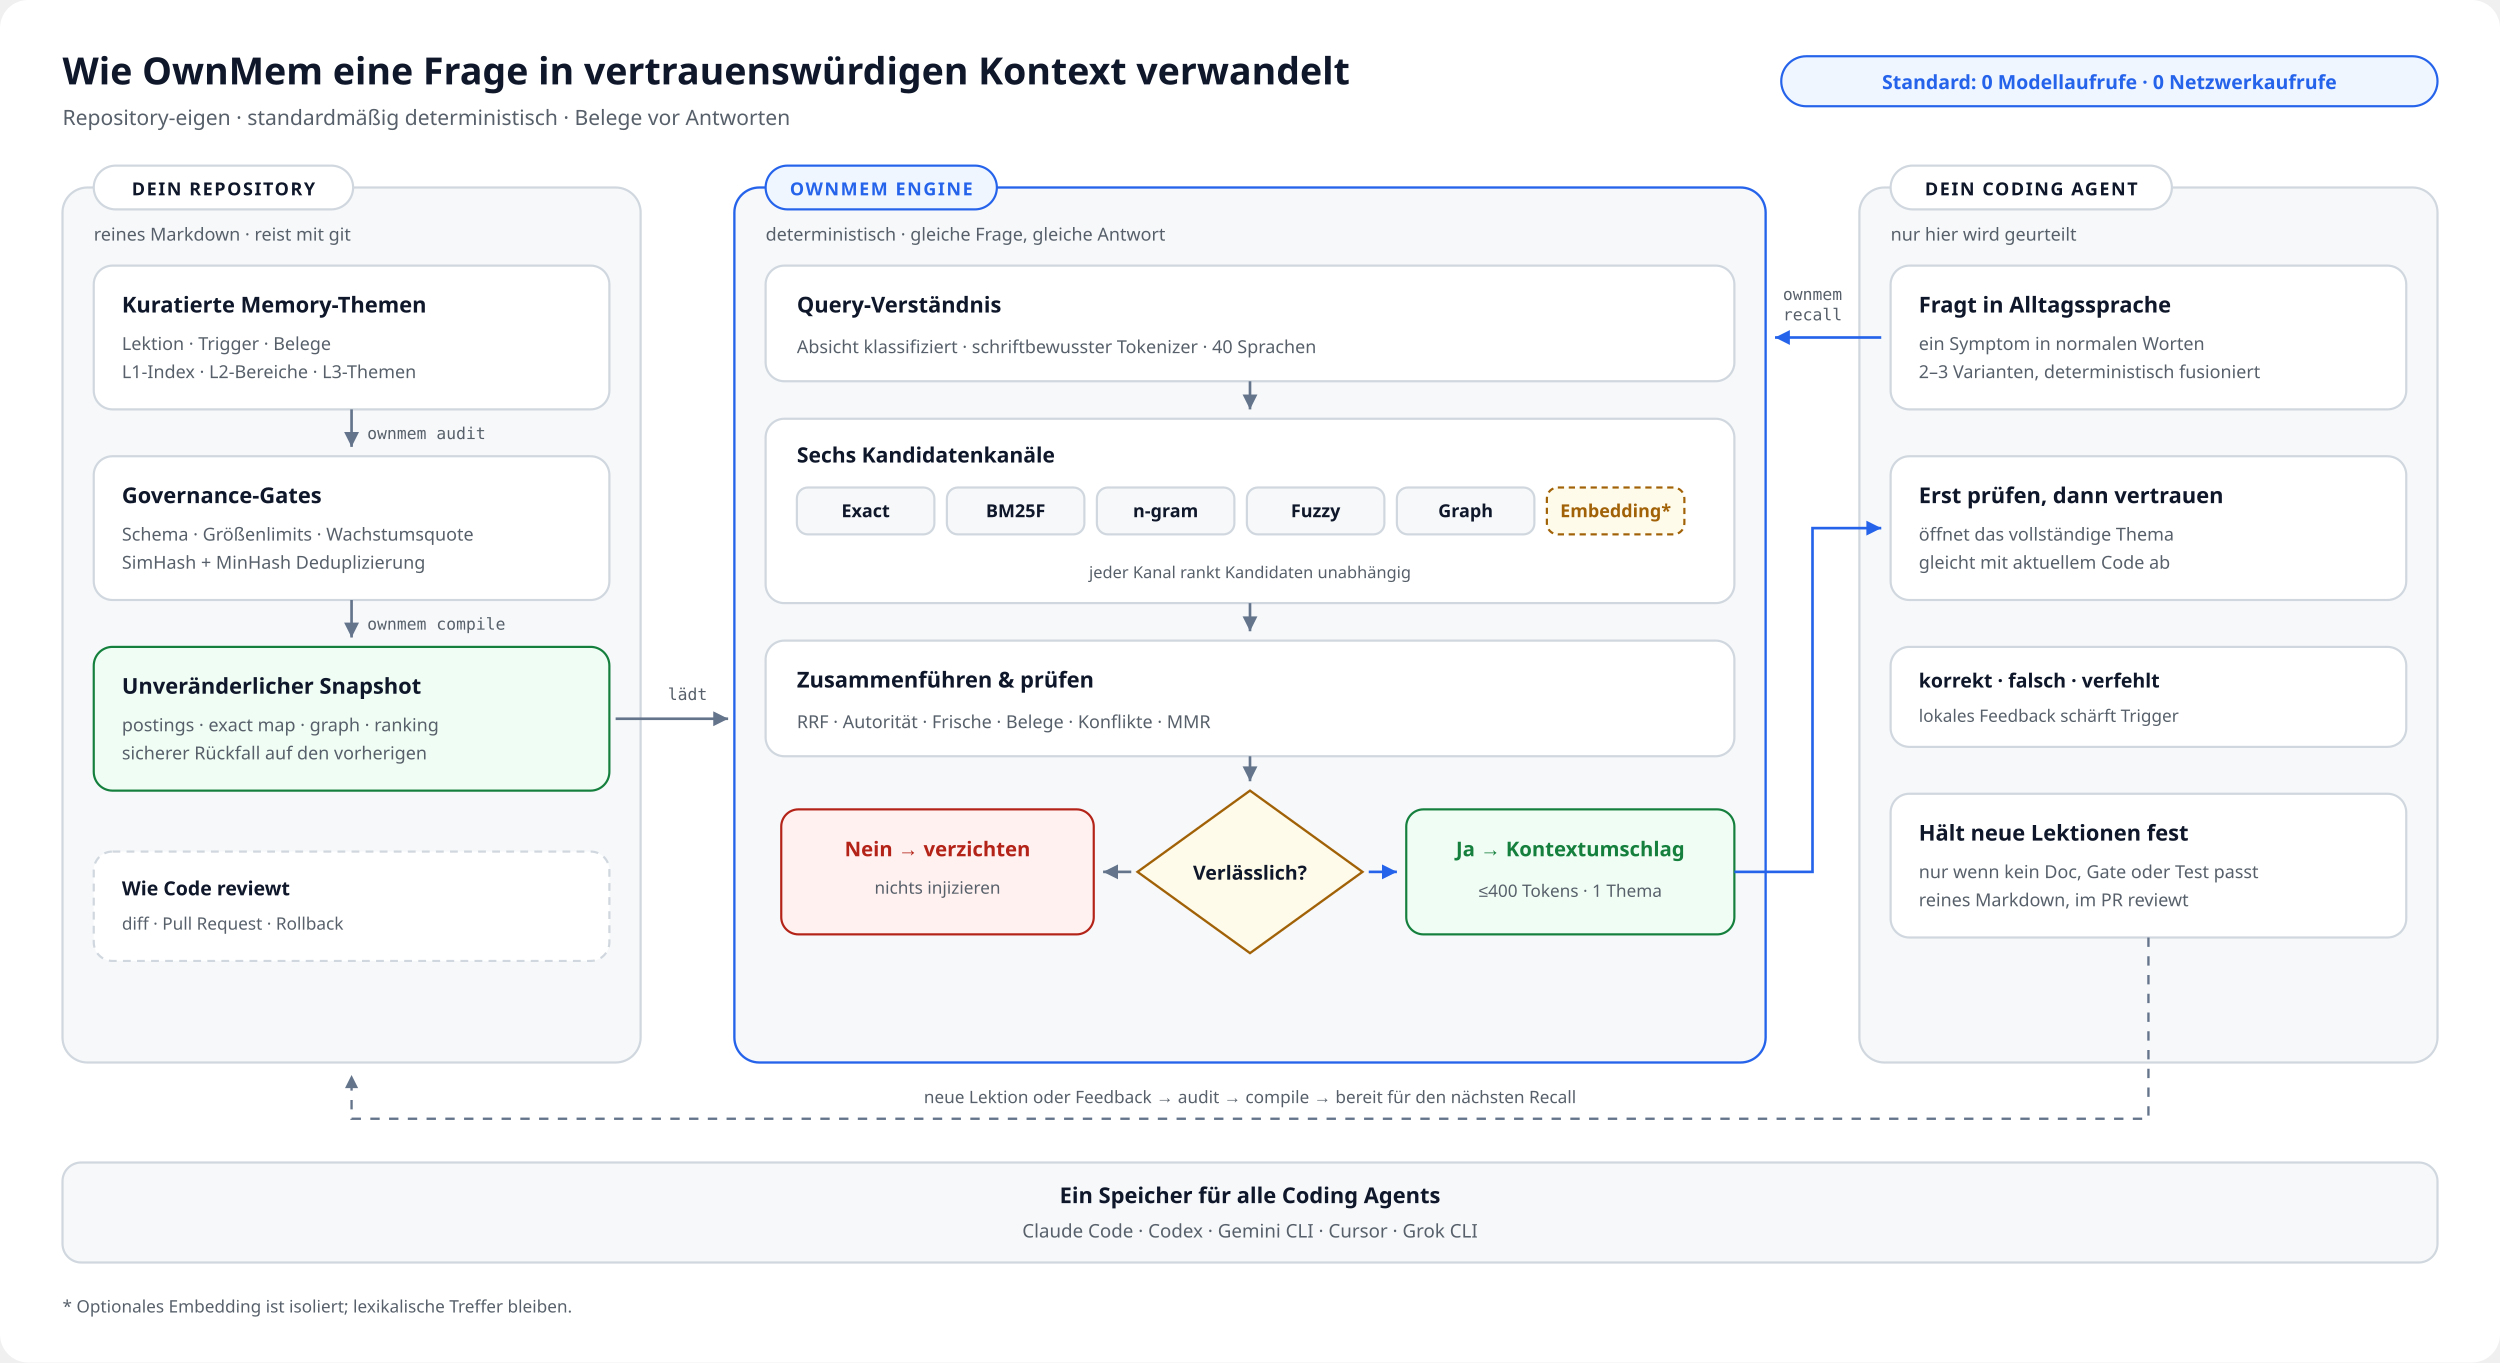
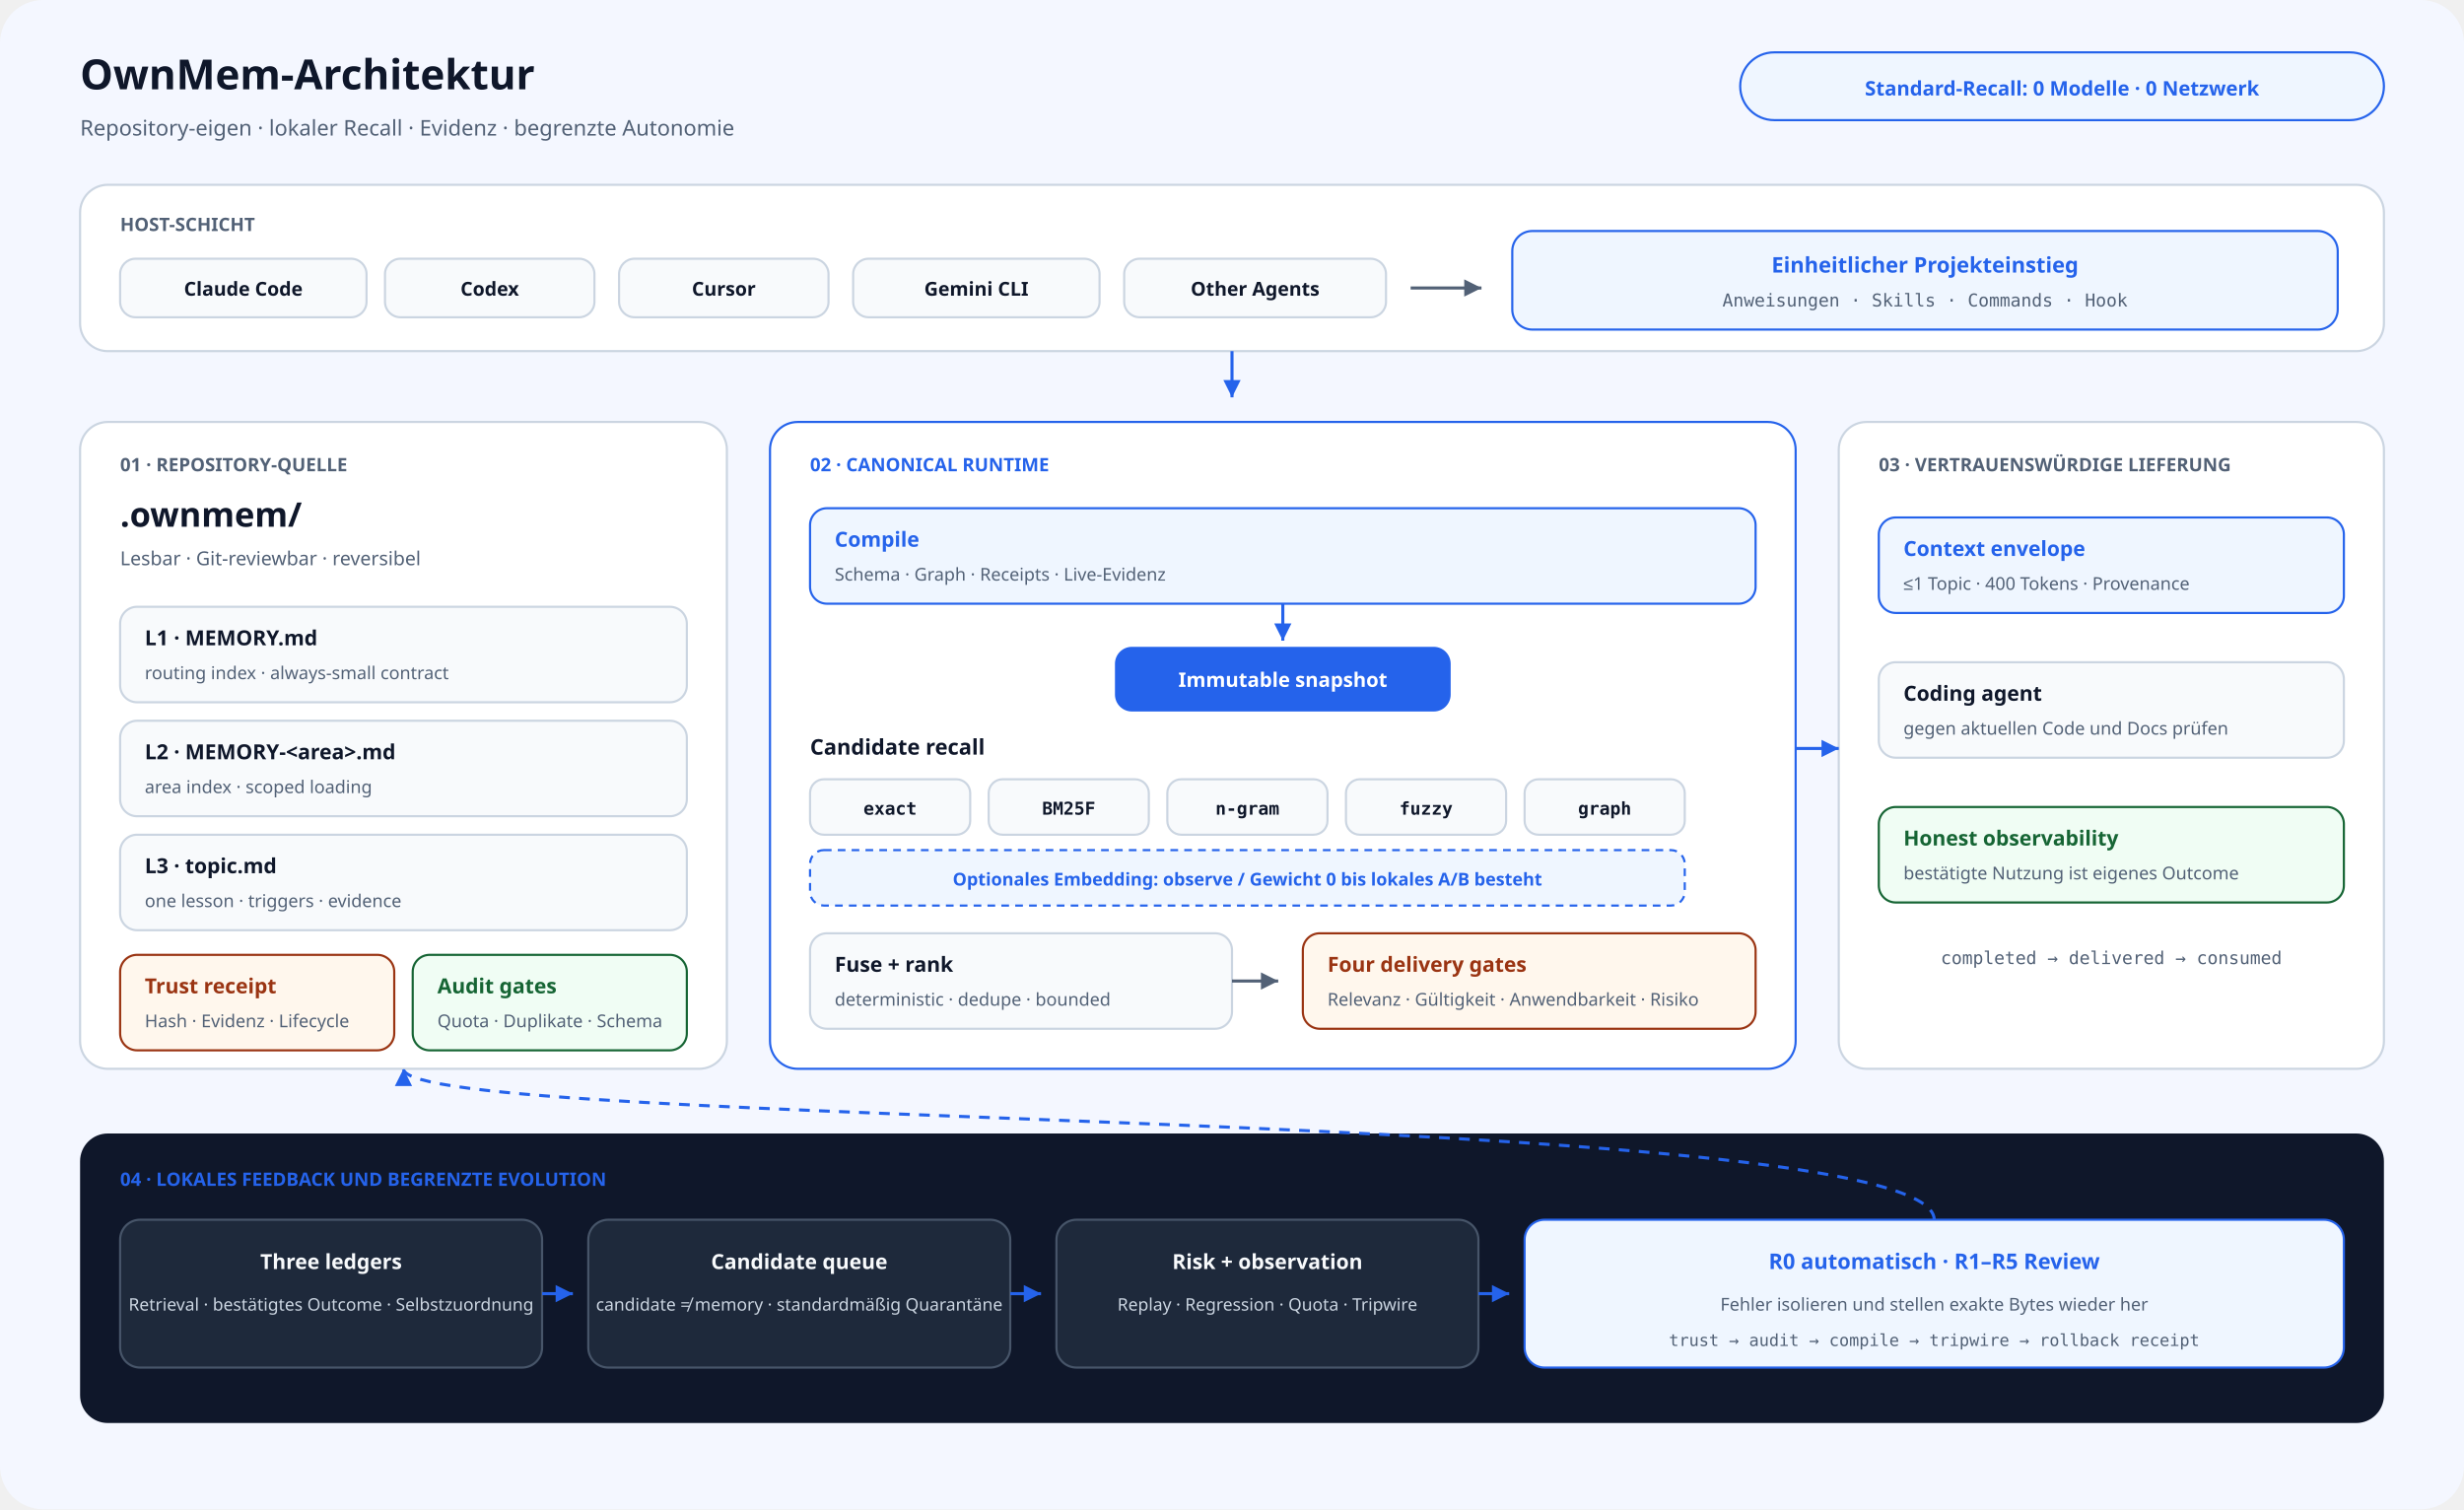
- <svg xmlns="http://www.w3.org/2000/svg" viewBox="0 0 1600 872" role="img" aria-labelledby="title description" font-family="-apple-system, BlinkMacSystemFont, 'Segoe UI', 'Noto Sans', 'Helvetica Neue', Arial, sans-serif">
+ <svg xmlns="http://www.w3.org/2000/svg" viewBox="0 0 1600 980" role="img" aria-labelledby="title description" font-family="-apple-system, BlinkMacSystemFont, 'Segoe UI', 'Noto Sans', Arial, sans-serif">
  <defs>
    <marker id="arrow" viewBox="0 0 10 10" refX="8" refY="5" markerWidth="7" markerHeight="7" orient="auto-start-reverse">
-       <path d="M 0 1 L 8 5 L 0 9 z" fill="#64748b" />
+       <path d="M 0 1 L 8 5 L 0 9 z" fill="#526176" />
    </marker>
-     <marker id="accent" viewBox="0 0 10 10" refX="8" refY="5" markerWidth="7" markerHeight="7" orient="auto-start-reverse">
+     <marker id="arrowBlue" viewBox="0 0 10 10" refX="8" refY="5" markerWidth="7" markerHeight="7" orient="auto-start-reverse">
      <path d="M 0 1 L 8 5 L 0 9 z" fill="#2563eb" />
    </marker>
  </defs>
-   <rect x="0" y="0" width="1600" height="872" rx="18" fill="#ffffff" />
-   <text x="40" y="54" text-anchor="start" font-size="24" font-weight="700" fill="#0f172a">Wie OwnMem eine Frage in vertrauenswürdigen Kontext verwandelt</text>
-   <text x="40" y="80" text-anchor="start" font-size="13.5" font-weight="400" fill="#57606a">Repository-eigen · standardmäßig deterministisch · Belege vor Antworten</text>
-   <rect x="1140" y="36" width="420" height="32" rx="16" fill="#eff6ff" stroke="#2563eb" stroke-width="1.4" />
-   <text x="1350" y="57" text-anchor="middle" font-size="12.5" font-weight="600" fill="#2563eb">Standard: 0 Modellaufrufe · 0 Netzwerkaufrufe</text>
-   <rect x="40" y="120" width="370" height="560" rx="16" fill="#f6f8fa" stroke="#d0d7de" stroke-width="1.4" />
-   <rect x="470" y="120" width="660" height="560" rx="16" fill="#f6f8fa" stroke="#2563eb" stroke-width="1.5" />
-   <rect x="1190" y="120" width="370" height="560" rx="16" fill="#f6f8fa" stroke="#d0d7de" stroke-width="1.4" />
-   <rect x="60" y="106" width="166" height="28" rx="14" fill="#ffffff" stroke="#d0d7de" stroke-width="1.4" />
-   <text x="143" y="125" text-anchor="middle" font-size="11.5" font-weight="700" letter-spacing="1" fill="#0f172a">DEIN REPOSITORY</text>
-   <rect x="490" y="106" width="148" height="28" rx="14" fill="#eff6ff" stroke="#2563eb" stroke-width="1.4" />
-   <text x="564" y="125" text-anchor="middle" font-size="11.5" font-weight="700" letter-spacing="1" fill="#2563eb">OWNMEM ENGINE</text>
-   <rect x="1210" y="106" width="180" height="28" rx="14" fill="#ffffff" stroke="#d0d7de" stroke-width="1.4" />
-   <text x="1300" y="125" text-anchor="middle" font-size="11.5" font-weight="700" letter-spacing="1" fill="#0f172a">DEIN CODING AGENT</text>
-   <text x="60" y="154" text-anchor="start" font-size="11.5" font-weight="400" fill="#57606a">reines Markdown · reist mit git</text>
-   <text x="490" y="154" text-anchor="start" font-size="11.5" font-weight="400" fill="#57606a">deterministisch · gleiche Frage, gleiche Antwort</text>
-   <text x="1210" y="154" text-anchor="start" font-size="11.5" font-weight="400" fill="#57606a">nur hier wird geurteilt</text>
-   <rect x="60" y="170" width="330" height="92" rx="12" fill="#ffffff" stroke="#d0d7de" stroke-width="1.4" />
-   <text x="78" y="200" text-anchor="start" font-size="14" font-weight="650" fill="#0f172a">Kuratierte Memory-Themen</text>
-   <text x="78" y="224" text-anchor="start" font-size="11.5" font-weight="400" fill="#57606a">Lektion · Trigger · Belege</text>
-   <text x="78" y="242" text-anchor="start" font-size="11.5" font-weight="400" fill="#57606a">L1-Index · L2-Bereiche · L3-Themen</text>
-   <path d="M 225 262 L 225 286" fill="none" stroke="#64748b" stroke-width="1.7" marker-end="url(#arrow)" />
-   <text x="235" y="281" text-anchor="start" font-size="10.5" font-weight="400" font-family="ui-monospace, SFMono-Regular, 'SF Mono', Menlo, Consolas, monospace" fill="#57606a">ownmem audit</text>
-   <rect x="60" y="292" width="330" height="92" rx="12" fill="#ffffff" stroke="#d0d7de" stroke-width="1.4" />
-   <text x="78" y="322" text-anchor="start" font-size="14" font-weight="650" fill="#0f172a">Governance-Gates</text>
-   <text x="78" y="346" text-anchor="start" font-size="11.5" font-weight="400" fill="#57606a">Schema · Größenlimits · Wachstumsquote</text>
-   <text x="78" y="364" text-anchor="start" font-size="11.5" font-weight="400" fill="#57606a">SimHash + MinHash Deduplizierung</text>
-   <path d="M 225 384 L 225 408" fill="none" stroke="#64748b" stroke-width="1.7" marker-end="url(#arrow)" />
-   <text x="235" y="403" text-anchor="start" font-size="10.5" font-weight="400" font-family="ui-monospace, SFMono-Regular, 'SF Mono', Menlo, Consolas, monospace" fill="#57606a">ownmem compile</text>
-   <rect x="60" y="414" width="330" height="92" rx="12" fill="#f0fdf4" stroke="#15803d" stroke-width="1.4" />
-   <text x="78" y="444" text-anchor="start" font-size="14" font-weight="650" fill="#0f172a">Unveränderlicher Snapshot</text>
-   <text x="78" y="468" text-anchor="start" font-size="11.5" font-weight="400" fill="#57606a">postings · exact map · graph · ranking</text>
-   <text x="78" y="486" text-anchor="start" font-size="11.5" font-weight="400" fill="#57606a">sicherer Rückfall auf den vorherigen</text>
-   <rect x="60" y="545" width="330" height="70" rx="12" fill="#ffffff" stroke="#d0d7de" stroke-width="1.4" stroke-dasharray="5 4" />
-   <text x="78" y="573" text-anchor="start" font-size="12.5" font-weight="600" fill="#0f172a">Wie Code reviewt</text>
-   <text x="78" y="595" text-anchor="start" font-size="11" font-weight="400" fill="#57606a">diff · Pull Request · Rollback</text>
-   <text x="440" y="448" text-anchor="middle" font-size="10.5" font-weight="400" font-family="ui-monospace, SFMono-Regular, 'SF Mono', Menlo, Consolas, monospace" fill="#57606a">lädt</text>
-   <path d="M 394 460 L 466 460" fill="none" stroke="#64748b" stroke-width="1.7" marker-end="url(#arrow)" />
-   <rect x="490" y="170" width="620" height="74" rx="12" fill="#ffffff" stroke="#d0d7de" stroke-width="1.4" />
-   <text x="510" y="200" text-anchor="start" font-size="14" font-weight="650" fill="#0f172a">Query-Verständnis</text>
-   <text x="510" y="226" text-anchor="start" font-size="11.5" font-weight="400" fill="#57606a">Absicht klassifiziert · schriftbewusster Tokenizer · 40 Sprachen</text>
-   <path d="M 800 244 L 800 262" fill="none" stroke="#64748b" stroke-width="1.7" marker-end="url(#arrow)" />
-   <rect x="490" y="268" width="620" height="118" rx="12" fill="#ffffff" stroke="#d0d7de" stroke-width="1.4" />
-   <text x="510" y="296" text-anchor="start" font-size="13.5" font-weight="650" fill="#0f172a">Sechs Kandidatenkanäle</text>
-   <rect x="510" y="312" width="88" height="30" rx="7" fill="#f6f8fa" stroke="#d0d7de" stroke-width="1.4" />
-   <text x="554" y="331" text-anchor="middle" font-size="11.5" font-weight="600" fill="#0f172a">Exact</text>
-   <rect x="606" y="312" width="88" height="30" rx="7" fill="#f6f8fa" stroke="#d0d7de" stroke-width="1.4" />
-   <text x="650" y="331" text-anchor="middle" font-size="11.5" font-weight="600" fill="#0f172a">BM25F</text>
-   <rect x="702" y="312" width="88" height="30" rx="7" fill="#f6f8fa" stroke="#d0d7de" stroke-width="1.4" />
-   <text x="746" y="331" text-anchor="middle" font-size="11.5" font-weight="600" fill="#0f172a">n-gram</text>
-   <rect x="798" y="312" width="88" height="30" rx="7" fill="#f6f8fa" stroke="#d0d7de" stroke-width="1.4" />
-   <text x="842" y="331" text-anchor="middle" font-size="11.5" font-weight="600" fill="#0f172a">Fuzzy</text>
-   <rect x="894" y="312" width="88" height="30" rx="7" fill="#f6f8fa" stroke="#d0d7de" stroke-width="1.4" />
-   <text x="938" y="331" text-anchor="middle" font-size="11.5" font-weight="600" fill="#0f172a">Graph</text>
-   <rect x="990" y="312" width="88" height="30" rx="7" fill="#fffbeb" stroke="#a16207" stroke-width="1.4" stroke-dasharray="4 3" />
-   <text x="1034" y="331" text-anchor="middle" font-size="11.5" font-weight="600" fill="#a16207">Embedding*</text>
-   <text x="800" y="370" text-anchor="middle" font-size="10.5" font-weight="400" fill="#57606a">jeder Kanal rankt Kandidaten unabhängig</text>
-   <path d="M 800 386 L 800 404" fill="none" stroke="#64748b" stroke-width="1.7" marker-end="url(#arrow)" />
-   <rect x="490" y="410" width="620" height="74" rx="12" fill="#ffffff" stroke="#d0d7de" stroke-width="1.4" />
-   <text x="510" y="440" text-anchor="start" font-size="14" font-weight="650" fill="#0f172a">Zusammenführen &amp; prüfen</text>
-   <text x="510" y="466" text-anchor="start" font-size="11.5" font-weight="400" fill="#57606a">RRF · Autorität · Frische · Belege · Konflikte · MMR</text>
-   <path d="M 800 484 L 800 500" fill="none" stroke="#64748b" stroke-width="1.7" marker-end="url(#arrow)" />
-   <polygon points="800,506 872,558 800,610 728,558" fill="#fffbeb" stroke="#a16207" stroke-width="1.5" />
-   <text x="800" y="563" text-anchor="middle" font-size="12.5" font-weight="650" fill="#0f172a">Verlässlich?</text>
-   <rect x="500" y="518" width="200" height="80" rx="11" fill="#fff1f0" stroke="#b42318" stroke-width="1.4" />
-   <text x="600" y="548" text-anchor="middle" font-size="13" font-weight="650" fill="#b42318">Nein → verzichten</text>
-   <text x="600" y="572" text-anchor="middle" font-size="11" font-weight="400" fill="#57606a">nichts injizieren</text>
-   <path d="M 724 558 L 706 558" fill="none" stroke="#64748b" stroke-width="1.7" marker-end="url(#arrow)" />
-   <rect x="900" y="518" width="210" height="80" rx="11" fill="#f0fdf4" stroke="#15803d" stroke-width="1.4" />
-   <text x="1005" y="548" text-anchor="middle" font-size="13" font-weight="650" fill="#15803d">Ja → Kontextumschlag</text>
-   <text x="1005" y="574" text-anchor="middle" font-size="11" font-weight="400" fill="#57606a">≤400 Tokens · 1 Thema</text>
-   <path d="M 876 558 L 894 558" fill="none" stroke="#2563eb" stroke-width="1.7" marker-end="url(#accent)" />
-   <path d="M 1110 558 L 1160 558 L 1160 338 L 1204 338" fill="none" stroke="#2563eb" stroke-width="1.7" marker-end="url(#accent)" />
-   <rect x="1210" y="170" width="330" height="92" rx="12" fill="#ffffff" stroke="#d0d7de" stroke-width="1.4" />
-   <text x="1228" y="200" text-anchor="start" font-size="14" font-weight="650" fill="#0f172a">Fragt in Alltagssprache</text>
-   <text x="1228" y="224" text-anchor="start" font-size="11.5" font-weight="400" fill="#57606a">ein Symptom in normalen Worten</text>
-   <text x="1228" y="242" text-anchor="start" font-size="11.5" font-weight="400" fill="#57606a">2–3 Varianten, deterministisch fusioniert</text>
-   <rect x="1210" y="292" width="330" height="92" rx="12" fill="#ffffff" stroke="#d0d7de" stroke-width="1.4" />
-   <text x="1228" y="322" text-anchor="start" font-size="14" font-weight="650" fill="#0f172a">Erst prüfen, dann vertrauen</text>
-   <text x="1228" y="346" text-anchor="start" font-size="11.5" font-weight="400" fill="#57606a">öffnet das vollständige Thema</text>
-   <text x="1228" y="364" text-anchor="start" font-size="11.5" font-weight="400" fill="#57606a">gleicht mit aktuellem Code ab</text>
-   <rect x="1210" y="414" width="330" height="64" rx="12" fill="#ffffff" stroke="#d0d7de" stroke-width="1.4" />
-   <text x="1228" y="440" text-anchor="start" font-size="12.5" font-weight="650" fill="#0f172a">korrekt · falsch · verfehlt</text>
-   <text x="1228" y="462" text-anchor="start" font-size="11" font-weight="400" fill="#57606a">lokales Feedback schärft Trigger</text>
-   <rect x="1210" y="508" width="330" height="92" rx="12" fill="#ffffff" stroke="#d0d7de" stroke-width="1.4" />
-   <text x="1228" y="538" text-anchor="start" font-size="14" font-weight="650" fill="#0f172a">Hält neue Lektionen fest</text>
-   <text x="1228" y="562" text-anchor="start" font-size="11.5" font-weight="400" fill="#57606a">nur wenn kein Doc, Gate oder Test passt</text>
-   <text x="1228" y="580" text-anchor="start" font-size="11.5" font-weight="400" fill="#57606a">reines Markdown, im PR reviewt</text>
-   <text x="1160" y="192" text-anchor="middle" font-size="10.5" font-weight="400" font-family="ui-monospace, SFMono-Regular, 'SF Mono', Menlo, Consolas, monospace" fill="#57606a">ownmem</text>
-   <text x="1160" y="205" text-anchor="middle" font-size="10.5" font-weight="400" font-family="ui-monospace, SFMono-Regular, 'SF Mono', Menlo, Consolas, monospace" fill="#57606a">recall</text>
-   <path d="M 1204 216 L 1136 216 " fill="none" stroke="#2563eb" stroke-width="1.7" marker-end="url(#accent)" />
-   <path d="M 1375 600 L 1375 716 L 225 716 L 225 688" fill="none" stroke="#64748b" stroke-width="1.5" stroke-dasharray="6 6" marker-end="url(#arrow)" />
-   <text x="800" y="706" text-anchor="middle" font-size="11" font-weight="400" fill="#57606a">neue Lektion oder Feedback → audit → compile → bereit für den nächsten Recall</text>
-   <rect x="40" y="744" width="1520" height="64" rx="12" fill="#f6f8fa" stroke="#d0d7de" stroke-width="1.4" />
-   <text x="800" y="770" text-anchor="middle" font-size="14" font-weight="650" fill="#0f172a">Ein Speicher für alle Coding Agents</text>
-   <text x="800" y="792" text-anchor="middle" font-size="12" font-weight="400" fill="#57606a">Claude Code · Codex · Gemini CLI · Cursor · Grok CLI</text>
-   <text x="40" y="840" text-anchor="start" font-size="11" font-weight="400" fill="#57606a">* Optionales Embedding ist isoliert; lexikalische Treffer bleiben.</text>
+   <rect x="0" y="0" width="1600" height="980" rx="28" fill="#f4f7ff" />
+   <text x="52" y="58" text-anchor="start" font-size="27" font-weight="750" fill="#0f172a">OwnMem-Architektur</text>
+   <text x="52" y="88" text-anchor="start" font-size="14" font-weight="500" fill="#526176">Repository-eigen · lokaler Recall · Evidenz · begrenzte Autonomie</text>
+   <rect x="1130" y="34" width="418" height="44" rx="22" fill="#eff6ff" stroke="#2563eb" stroke-width="1.4" />
+   <text x="1339" y="62" text-anchor="middle" font-size="13" font-weight="650" fill="#2563eb">Standard-Recall: 0 Modelle · 0 Netzwerk</text>
+   <rect x="52" y="120" width="1496" height="108" rx="18" fill="#ffffff" stroke="#cbd5e1" stroke-width="1.4" />
+   <text x="78" y="150" text-anchor="start" font-size="12" font-weight="750" fill="#526176">HOST-SCHICHT</text>
+   <rect x="78" y="168" width="160" height="38" rx="10" fill="#f8fafc" stroke="#cbd5e1" stroke-width="1.4" />
+   <text x="158" y="192" text-anchor="middle" font-size="12.5" font-weight="650" fill="#0f172a">Claude Code</text>
+   <rect x="250" y="168" width="136" height="38" rx="10" fill="#f8fafc" stroke="#cbd5e1" stroke-width="1.4" />
+   <text x="318" y="192" text-anchor="middle" font-size="12.5" font-weight="650" fill="#0f172a">Codex</text>
+   <rect x="402" y="168" width="136" height="38" rx="10" fill="#f8fafc" stroke="#cbd5e1" stroke-width="1.4" />
+   <text x="470" y="192" text-anchor="middle" font-size="12.5" font-weight="650" fill="#0f172a">Cursor</text>
+   <rect x="554" y="168" width="160" height="38" rx="10" fill="#f8fafc" stroke="#cbd5e1" stroke-width="1.4" />
+   <text x="634" y="192" text-anchor="middle" font-size="12.5" font-weight="650" fill="#0f172a">Gemini CLI</text>
+   <rect x="730" y="168" width="170" height="38" rx="10" fill="#f8fafc" stroke="#cbd5e1" stroke-width="1.4" />
+   <text x="815" y="192" text-anchor="middle" font-size="12.5" font-weight="650" fill="#0f172a">Other Agents</text>
+   <path d="M 916 187 L 962 187" fill="none" stroke="#526176" stroke-width="2" marker-end="url(#arrow)" />
+   <rect x="982" y="150" width="536" height="64" rx="13" fill="#eff6ff" stroke="#2563eb" stroke-width="1.4" />
+   <text x="1250" y="177" text-anchor="middle" font-size="14" font-weight="700" fill="#2563eb">Einheitlicher Projekteinstieg</text>
+   <text x="1250" y="199" text-anchor="middle" font-size="11.5" font-weight="400" font-family="ui-monospace, SFMono-Regular, Menlo, Consolas, monospace" fill="#526176">Anweisungen · Skills · Commands · Hook</text>
+   <path d="M 800 228 L 800 258" fill="none" stroke="#2563eb" stroke-width="2" marker-end="url(#arrowBlue)" />
+   <rect x="52" y="274" width="420" height="420" rx="18" fill="#ffffff" stroke="#cbd5e1" stroke-width="1.4" />
+   <text x="78" y="306" text-anchor="start" font-size="12" font-weight="750" fill="#526176">01 · REPOSITORY-QUELLE</text>
+   <text x="78" y="342" text-anchor="start" font-size="22" font-weight="750" fill="#0f172a">.ownmem/</text>
+   <text x="78" y="367" text-anchor="start" font-size="12.5" font-weight="400" fill="#526176">Lesbar · Git-reviewbar · reversibel</text>
+   <rect x="78" y="394" width="368" height="62" rx="11" fill="#f8fafc" stroke="#cbd5e1" stroke-width="1.4" />
+   <text x="94" y="419" text-anchor="start" font-size="13.5" font-weight="700" fill="#0f172a">L1 · MEMORY.md</text>
+   <text x="94" y="441" text-anchor="start" font-size="11.5" font-weight="400" fill="#526176">routing index · always-small contract</text>
+   <rect x="78" y="468" width="368" height="62" rx="11" fill="#f8fafc" stroke="#cbd5e1" stroke-width="1.4" />
+   <text x="94" y="493" text-anchor="start" font-size="13.5" font-weight="700" fill="#0f172a">L2 · MEMORY-&lt;area&gt;.md</text>
+   <text x="94" y="515" text-anchor="start" font-size="11.5" font-weight="400" fill="#526176">area index · scoped loading</text>
+   <rect x="78" y="542" width="368" height="62" rx="11" fill="#f8fafc" stroke="#cbd5e1" stroke-width="1.4" />
+   <text x="94" y="567" text-anchor="start" font-size="13.5" font-weight="700" fill="#0f172a">L3 · topic.md</text>
+   <text x="94" y="589" text-anchor="start" font-size="11.5" font-weight="400" fill="#526176">one lesson · triggers · evidence</text>
+   <rect x="78" y="620" width="178" height="62" rx="11" fill="#fff7ed" stroke="#9a3412" stroke-width="1.4" />
+   <text x="94" y="645" text-anchor="start" font-size="13.5" font-weight="700" fill="#9a3412">Trust receipt</text>
+   <text x="94" y="667" text-anchor="start" font-size="11.5" font-weight="400" fill="#526176">Hash · Evidenz · Lifecycle</text>
+   <rect x="268" y="620" width="178" height="62" rx="11" fill="#f0fdf4" stroke="#166534" stroke-width="1.4" />
+   <text x="284" y="645" text-anchor="start" font-size="13.5" font-weight="700" fill="#166534">Audit gates</text>
+   <text x="284" y="667" text-anchor="start" font-size="11.5" font-weight="400" fill="#526176">Quota · Duplikate · Schema</text>
+   <rect x="500" y="274" width="666" height="420" rx="18" fill="#ffffff" stroke="#2563eb" stroke-width="1.4" />
+   <text x="526" y="306" text-anchor="start" font-size="12" font-weight="750" fill="#2563eb">02 · CANONICAL RUNTIME</text>
+   <rect x="526" y="330" width="614" height="62" rx="11" fill="#eff6ff" stroke="#2563eb" stroke-width="1.4" />
+   <text x="542" y="355" text-anchor="start" font-size="13.5" font-weight="700" fill="#2563eb">Compile</text>
+   <text x="542" y="377" text-anchor="start" font-size="11.5" font-weight="400" fill="#526176">Schema · Graph · Receipts · Live-Evidenz</text>
+   <path d="M 833 392 L 833 416" fill="none" stroke="#2563eb" stroke-width="2" marker-end="url(#arrowBlue)" />
+   <rect x="724" y="420" width="218" height="42" rx="11" fill="#2563eb" />
+   <text x="833" y="446" text-anchor="middle" font-size="13" font-weight="700" fill="#ffffff">Immutable snapshot</text>
+   <text x="526" y="490" text-anchor="start" font-size="14" font-weight="700" fill="#0f172a">Candidate recall</text>
+   <rect x="526" y="506" width="104" height="36" rx="9" fill="#f8fafc" stroke="#cbd5e1" stroke-width="1.4" />
+   <text x="578" y="529" text-anchor="middle" font-size="11.5" font-weight="650" font-family="ui-monospace, SFMono-Regular, Menlo, Consolas, monospace" fill="#0f172a">exact</text>
+   <rect x="642" y="506" width="104" height="36" rx="9" fill="#f8fafc" stroke="#cbd5e1" stroke-width="1.4" />
+   <text x="694" y="529" text-anchor="middle" font-size="11.5" font-weight="650" font-family="ui-monospace, SFMono-Regular, Menlo, Consolas, monospace" fill="#0f172a">BM25F</text>
+   <rect x="758" y="506" width="104" height="36" rx="9" fill="#f8fafc" stroke="#cbd5e1" stroke-width="1.4" />
+   <text x="810" y="529" text-anchor="middle" font-size="11.5" font-weight="650" font-family="ui-monospace, SFMono-Regular, Menlo, Consolas, monospace" fill="#0f172a">n-gram</text>
+   <rect x="874" y="506" width="104" height="36" rx="9" fill="#f8fafc" stroke="#cbd5e1" stroke-width="1.4" />
+   <text x="926" y="529" text-anchor="middle" font-size="11.5" font-weight="650" font-family="ui-monospace, SFMono-Regular, Menlo, Consolas, monospace" fill="#0f172a">fuzzy</text>
+   <rect x="990" y="506" width="104" height="36" rx="9" fill="#f8fafc" stroke="#cbd5e1" stroke-width="1.4" />
+   <text x="1042" y="529" text-anchor="middle" font-size="11.5" font-weight="650" font-family="ui-monospace, SFMono-Regular, Menlo, Consolas, monospace" fill="#0f172a">graph</text>
+   <rect x="526" y="552" width="568" height="36" rx="9" fill="#eff6ff" stroke="#2563eb" stroke-width="1.4" stroke-dasharray="5 4" />
+   <text x="810" y="575" text-anchor="middle" font-size="11.5" font-weight="600" fill="#2563eb">Optionales Embedding: observe / Gewicht 0 bis lokales A/B besteht</text>
+   <rect x="526" y="606" width="274" height="62" rx="11" fill="#f8fafc" stroke="#cbd5e1" stroke-width="1.4" />
+   <text x="542" y="631" text-anchor="start" font-size="13.5" font-weight="700" fill="#0f172a">Fuse + rank</text>
+   <text x="542" y="653" text-anchor="start" font-size="11.5" font-weight="400" fill="#526176">deterministic · dedupe · bounded</text>
+   <path d="M 800 637 L 830 637" fill="none" stroke="#526176" stroke-width="2" marker-end="url(#arrow)" />
+   <rect x="846" y="606" width="294" height="62" rx="11" fill="#fff7ed" stroke="#9a3412" stroke-width="1.4" />
+   <text x="862" y="631" text-anchor="start" font-size="13.5" font-weight="700" fill="#9a3412">Four delivery gates</text>
+   <text x="862" y="653" text-anchor="start" font-size="11.5" font-weight="400" fill="#526176">Relevanz · Gültigkeit · Anwendbarkeit · Risiko</text>
+   <rect x="1194" y="274" width="354" height="420" rx="18" fill="#ffffff" stroke="#cbd5e1" stroke-width="1.4" />
+   <text x="1220" y="306" text-anchor="start" font-size="12" font-weight="750" fill="#526176">03 · VERTRAUENSWÜRDIGE LIEFERUNG</text>
+   <rect x="1220" y="336" width="302" height="62" rx="11" fill="#eff6ff" stroke="#2563eb" stroke-width="1.4" />
+   <text x="1236" y="361" text-anchor="start" font-size="13.5" font-weight="700" fill="#2563eb">Context envelope</text>
+   <text x="1236" y="383" text-anchor="start" font-size="11.5" font-weight="400" fill="#526176">≤1 Topic · 400 Tokens · Provenance</text>
+   <path d="M 1166 486 L 1194 486" fill="none" stroke="#2563eb" stroke-width="2" marker-end="url(#arrowBlue)" />
+   <rect x="1220" y="430" width="302" height="62" rx="11" fill="#f8fafc" stroke="#cbd5e1" stroke-width="1.4" />
+   <text x="1236" y="455" text-anchor="start" font-size="13.5" font-weight="700" fill="#0f172a">Coding agent</text>
+   <text x="1236" y="477" text-anchor="start" font-size="11.5" font-weight="400" fill="#526176">gegen aktuellen Code und Docs prüfen</text>
+   <rect x="1220" y="524" width="302" height="62" rx="11" fill="#f0fdf4" stroke="#166534" stroke-width="1.4" />
+   <text x="1236" y="549" text-anchor="start" font-size="13.5" font-weight="700" fill="#166534">Honest observability</text>
+   <text x="1236" y="571" text-anchor="start" font-size="11.5" font-weight="400" fill="#526176">bestätigte Nutzung ist eigenes Outcome</text>
+   <text x="1371" y="626" text-anchor="middle" font-size="11.5" font-weight="500" font-family="ui-monospace, SFMono-Regular, Menlo, Consolas, monospace" fill="#526176">completed → delivered → consumed</text>
+   <rect x="52" y="736" width="1496" height="188" rx="18" fill="#0f172a" />
+   <text x="78" y="770" text-anchor="start" font-size="12" font-weight="750" fill="#2563eb">04 · LOKALES FEEDBACK UND BEGRENZTE EVOLUTION</text>
+   <rect x="78" y="792" width="274" height="96" rx="13" fill="#1e293b" stroke="#475569" stroke-width="1.4" />
+   <text x="215" y="824" text-anchor="middle" font-size="13.5" font-weight="700" fill="#f8fafc">Three ledgers</text>
+   <text x="215" y="851" text-anchor="middle" font-size="11.2" font-weight="400" fill="#cbd5e1">Retrieval · bestätigtes Outcome · Selbstzuordnung</text>
+   <rect x="382" y="792" width="274" height="96" rx="13" fill="#1e293b" stroke="#475569" stroke-width="1.4" />
+   <text x="519" y="824" text-anchor="middle" font-size="13.5" font-weight="700" fill="#f8fafc">Candidate queue</text>
+   <text x="519" y="851" text-anchor="middle" font-size="11.2" font-weight="400" fill="#cbd5e1">candidate ≠ memory · standardmäßig Quarantäne</text>
+   <rect x="686" y="792" width="274" height="96" rx="13" fill="#1e293b" stroke="#475569" stroke-width="1.4" />
+   <text x="823" y="824" text-anchor="middle" font-size="13.5" font-weight="700" fill="#f8fafc">Risk + observation</text>
+   <text x="823" y="851" text-anchor="middle" font-size="11.2" font-weight="400" fill="#cbd5e1">Replay · Regression · Quota · Tripwire</text>
+   <path d="M 352 840 L 372 840" fill="none" stroke="#2563eb" stroke-width="2" marker-end="url(#arrowBlue)" />
+   <path d="M 656 840 L 676 840" fill="none" stroke="#2563eb" stroke-width="2" marker-end="url(#arrowBlue)" />
+   <path d="M 960 840 L 980 840" fill="none" stroke="#2563eb" stroke-width="2" marker-end="url(#arrowBlue)" />
+   <rect x="990" y="792" width="532" height="96" rx="13" fill="#eff6ff" stroke="#2563eb" stroke-width="1.4" />
+   <text x="1256" y="824" text-anchor="middle" font-size="14" font-weight="750" fill="#2563eb">R0 automatisch · R1–R5 Review</text>
+   <text x="1256" y="851" text-anchor="middle" font-size="11.5" font-weight="500" fill="#526176">Fehler isolieren und stellen exakte Bytes wieder her</text>
+   <text x="1256" y="874" text-anchor="middle" font-size="10.8" font-weight="500" font-family="ui-monospace, SFMono-Regular, Menlo, Consolas, monospace" fill="#526176">trust → audit → compile → tripwire → rollback receipt</text>
+   <path d="M 1256 792 C 1256 718, 262 734, 262 694" fill="none" stroke="#2563eb" stroke-width="2" stroke-dasharray="7 6" marker-end="url(#arrowBlue)" />
</svg>
